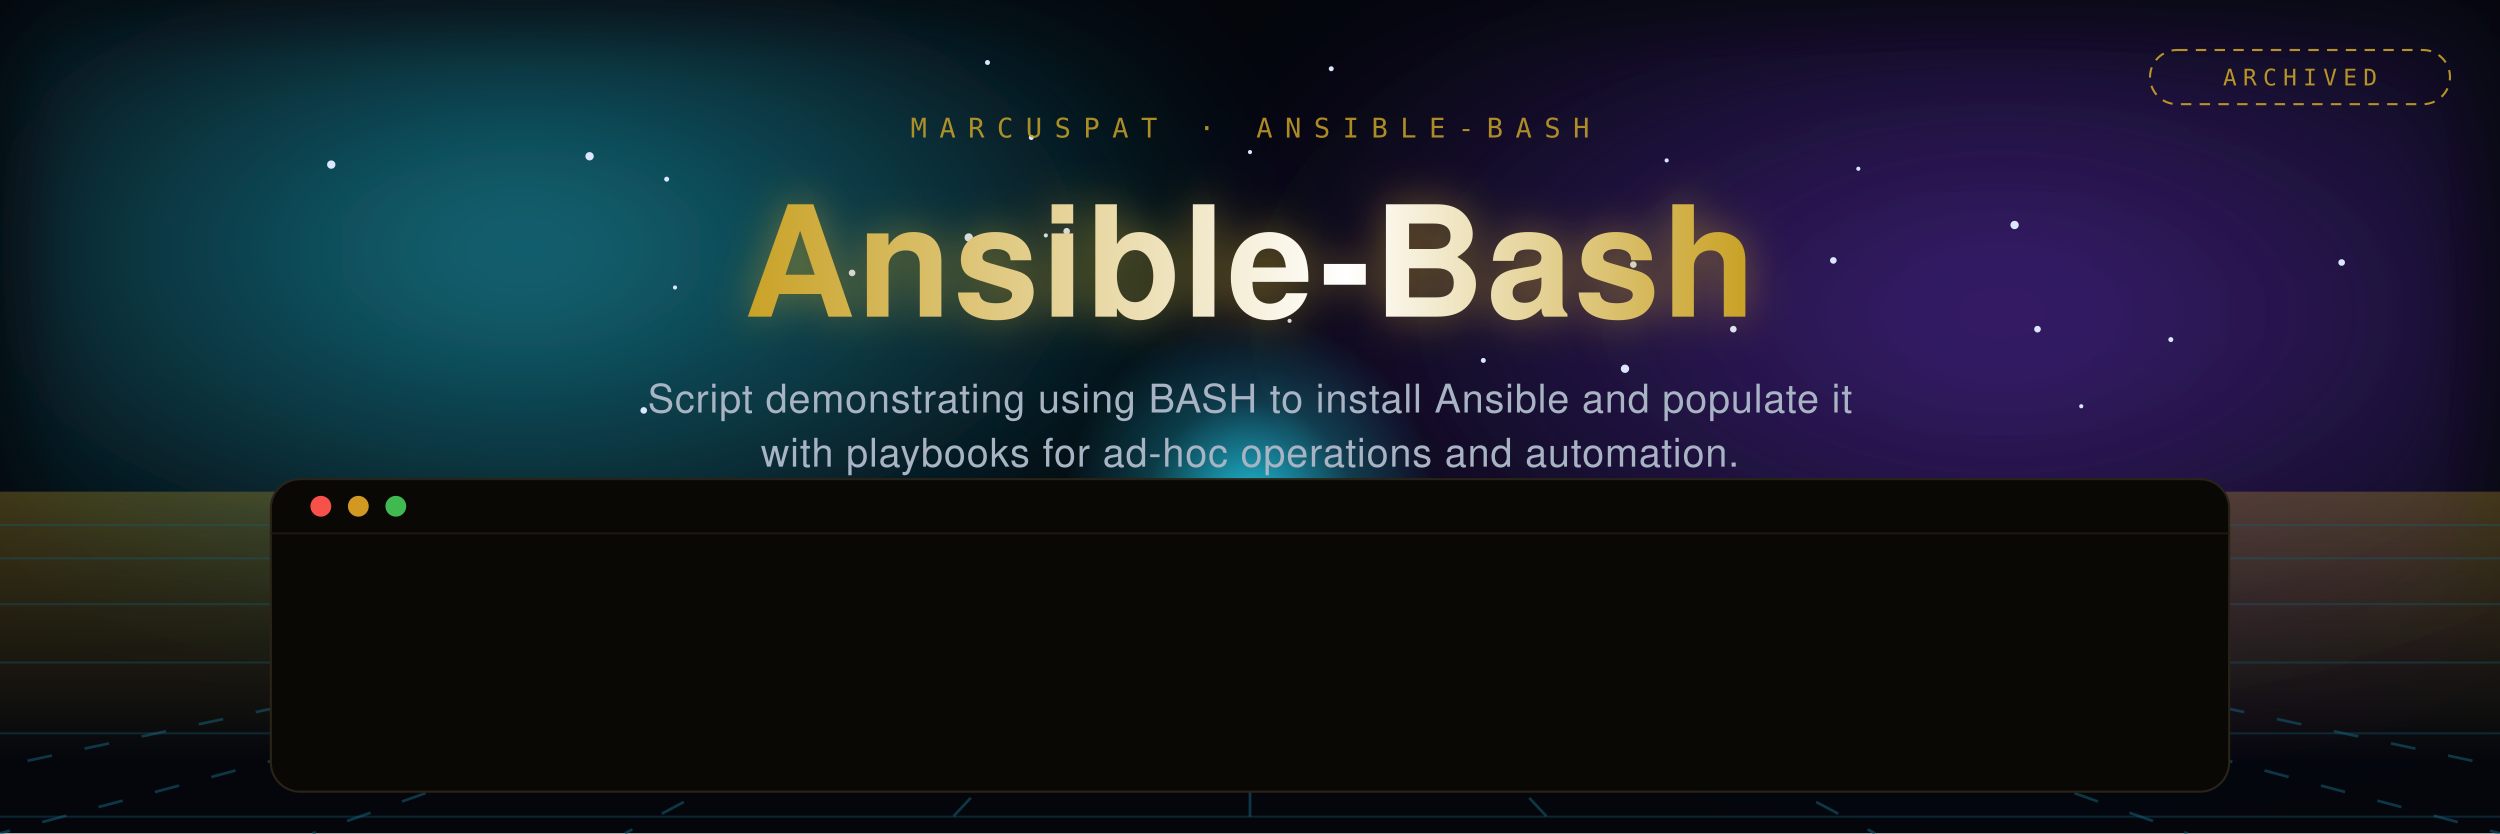
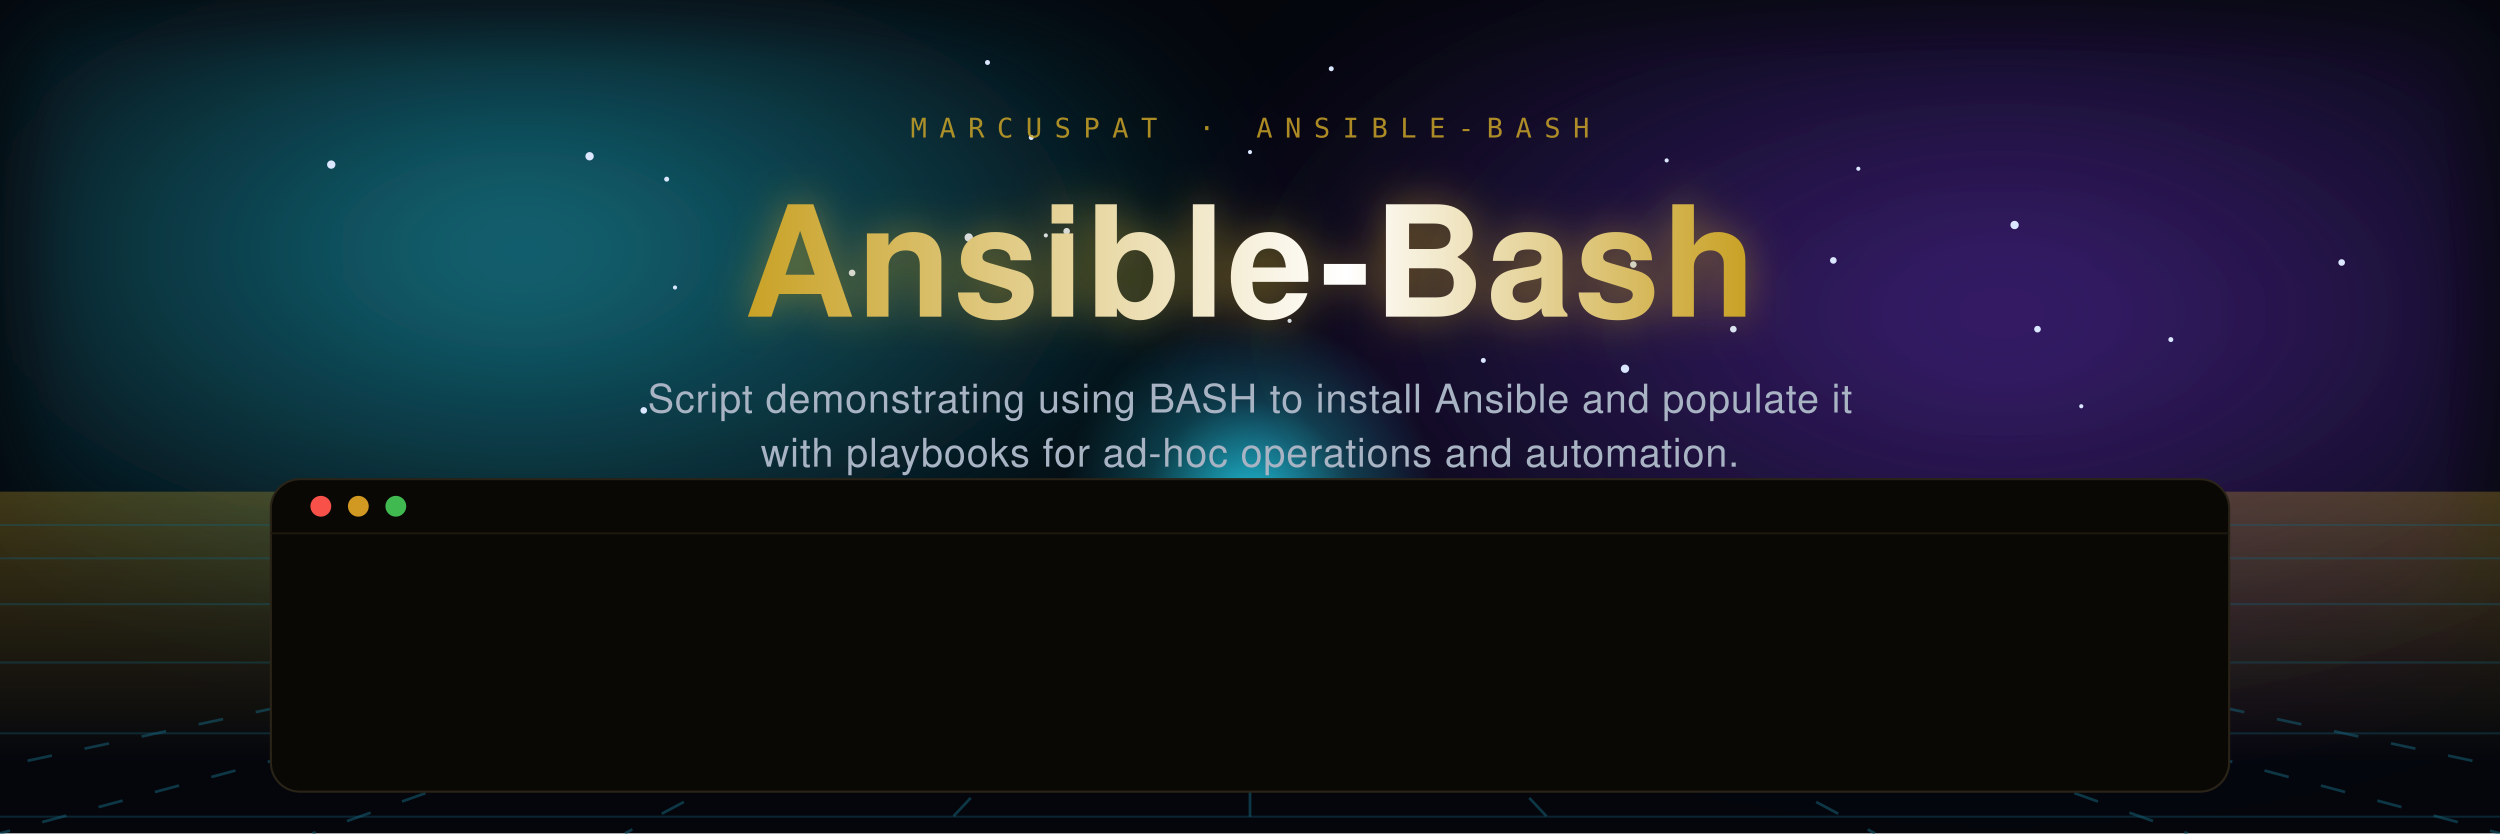
- <svg xmlns="http://www.w3.org/2000/svg" width="1200" height="400" viewBox="0 0 1200 400" role="img" aria-label="Ansible-Bash — Ansible-Bash">
+ <svg xmlns="http://www.w3.org/2000/svg" width="1200" height="400" viewBox="0 0 1200 400" role="img" aria-label="Ansible-Bash: Script demonstrating using BASH to install Ansible and populate it">
  <defs>
    <radialGradient id="aur1">
      <stop offset="0" stop-color="#22d3ee" stop-opacity="0.50" />
      <stop offset="1" stop-color="#22d3ee" stop-opacity="0" />
    </radialGradient>
    <radialGradient id="aur2">
      <stop offset="0" stop-color="#7c3aed" stop-opacity="0.45" />
      <stop offset="1" stop-color="#7c3aed" stop-opacity="0" />
    </radialGradient>
    <radialGradient id="orb">
      <stop offset="0" stop-color="#22d3ee" stop-opacity="0.9" />
      <stop offset="0.55" stop-color="#22d3ee" stop-opacity="0.25" />
      <stop offset="1" stop-color="#22d3ee" stop-opacity="0" />
    </radialGradient>
    <linearGradient id="tgrad" x1="0" x2="1">
      <stop offset="0" stop-color="#c9a227" />
      <stop offset="0.6" stop-color="#ffffff" />
      <stop offset="1" stop-color="#c9a227" />
    </linearGradient>
    <linearGradient id="beam" x1="0" x2="1">
      <stop offset="0" stop-color="#ffffff" stop-opacity="0" />
      <stop offset="0.5" stop-color="#ffffff" stop-opacity="0.45" />
      <stop offset="1" stop-color="#ffffff" stop-opacity="0" />
    </linearGradient>
    <linearGradient id="hglow" x1="0" x2="0" y1="0" y2="1">
      <stop offset="0" stop-color="#c9a227" stop-opacity="0.30" />
      <stop offset="1" stop-color="#c9a227" stop-opacity="0" />
    </linearGradient>
    <filter id="soft" x="-80%" y="-80%" width="260%" height="260%">
      <feGaussianBlur stdDeviation="30" />
    </filter>
    <filter id="glow" x="-80%" y="-80%" width="260%" height="260%">
      <feGaussianBlur stdDeviation="5" />
    </filter>
    <filter id="glow2" x="-80%" y="-80%" width="260%" height="260%">
      <feGaussianBlur stdDeviation="10" />
    </filter>
  </defs>
  <rect width="1200" height="400" fill="#04060c" />
  <ellipse cx="250" cy="120" rx="360" ry="190" fill="url(#aur1)" filter="url(#soft)">
    <animateTransform attributeName="transform" type="translate" values="0 0; 70 24; -40 12; 0 0" dur="26s" repeatCount="indefinite" />
  </ellipse>
  <ellipse cx="960" cy="150" rx="400" ry="210" fill="url(#aur2)" filter="url(#soft)">
    <animateTransform attributeName="transform" type="translate" values="0 0; -60 18; 34 -12; 0 0" dur="32s" repeatCount="indefinite" />
  </ellipse>
  <g>
    <circle cx="639" cy="33" r="1.2" fill="#dbe7ff">
      <animate attributeName="opacity" values="0.08;0.85;0.08" dur="3.27s" begin="-2.19s" repeatCount="indefinite" />
    </circle>
    <circle cx="465" cy="114" r="2" fill="#dbe7ff">
      <animate attributeName="opacity" values="0.08;0.85;0.08" dur="3.10s" begin="-3.41s" repeatCount="indefinite" />
    </circle>
    <circle cx="880" cy="125" r="1.6" fill="#dbe7ff">
      <animate attributeName="opacity" values="0.08;0.85;0.08" dur="2.29s" begin="-1.18s" repeatCount="indefinite" />
    </circle>
    <circle cx="474" cy="30" r="1.2" fill="#dbe7ff">
      <animate attributeName="opacity" values="0.08;0.85;0.08" dur="3.88s" begin="-2.44s" repeatCount="indefinite" />
    </circle>
    <circle cx="409" cy="131" r="1.6" fill="#dbe7ff">
      <animate attributeName="opacity" values="0.08;0.85;0.08" dur="2.91s" begin="-4.50s" repeatCount="indefinite" />
    </circle>
    <circle cx="502" cy="113" r="1" fill="#dbe7ff">
      <animate attributeName="opacity" values="0.08;0.85;0.08" dur="3.90s" begin="-3.64s" repeatCount="indefinite" />
    </circle>
    <circle cx="600" cy="73" r="1" fill="#dbe7ff">
      <animate attributeName="opacity" values="0.08;0.85;0.08" dur="3.80s" begin="-4.12s" repeatCount="indefinite" />
    </circle>
    <circle cx="619" cy="154" r="1" fill="#dbe7ff">
      <animate attributeName="opacity" values="0.08;0.85;0.08" dur="2.81s" begin="-2.74s" repeatCount="indefinite" />
    </circle>
    <circle cx="892" cy="81" r="1" fill="#dbe7ff">
      <animate attributeName="opacity" values="0.08;0.85;0.08" dur="4.16s" begin="-0.12s" repeatCount="indefinite" />
    </circle>
    <circle cx="324" cy="138" r="1" fill="#dbe7ff">
      <animate attributeName="opacity" values="0.08;0.85;0.08" dur="3.12s" begin="-0.47s" repeatCount="indefinite" />
    </circle>
    <circle cx="1042" cy="163" r="1.2" fill="#dbe7ff">
      <animate attributeName="opacity" values="0.08;0.85;0.08" dur="3.28s" begin="-1.71s" repeatCount="indefinite" />
    </circle>
    <circle cx="1124" cy="126" r="1.6" fill="#dbe7ff">
      <animate attributeName="opacity" values="0.08;0.85;0.08" dur="3.37s" begin="-0.38s" repeatCount="indefinite" />
    </circle>
    <circle cx="283" cy="75" r="2" fill="#dbe7ff">
      <animate attributeName="opacity" values="0.08;0.85;0.08" dur="3.50s" begin="-2.31s" repeatCount="indefinite" />
    </circle>
    <circle cx="999" cy="195" r="1" fill="#dbe7ff">
      <animate attributeName="opacity" values="0.08;0.85;0.08" dur="2.75s" begin="-0.14s" repeatCount="indefinite" />
    </circle>
    <circle cx="780" cy="177" r="2" fill="#dbe7ff">
      <animate attributeName="opacity" values="0.08;0.85;0.08" dur="4.15s" begin="-1.80s" repeatCount="indefinite" />
    </circle>
    <circle cx="967" cy="108" r="2" fill="#dbe7ff">
      <animate attributeName="opacity" values="0.08;0.85;0.08" dur="2.50s" begin="-1.18s" repeatCount="indefinite" />
    </circle>
    <circle cx="784" cy="127" r="1.6" fill="#dbe7ff">
      <animate attributeName="opacity" values="0.08;0.85;0.08" dur="3.08s" begin="-0.81s" repeatCount="indefinite" />
    </circle>
    <circle cx="159" cy="79" r="2" fill="#dbe7ff">
      <animate attributeName="opacity" values="0.08;0.85;0.08" dur="4.45s" begin="-3.34s" repeatCount="indefinite" />
    </circle>
    <circle cx="309" cy="197" r="1.6" fill="#dbe7ff">
      <animate attributeName="opacity" values="0.08;0.85;0.08" dur="4.14s" begin="-3.44s" repeatCount="indefinite" />
    </circle>
    <circle cx="495" cy="66" r="1.2" fill="#dbe7ff">
      <animate attributeName="opacity" values="0.08;0.85;0.08" dur="3.46s" begin="-2.93s" repeatCount="indefinite" />
    </circle>
    <circle cx="320" cy="86" r="1.2" fill="#dbe7ff">
      <animate attributeName="opacity" values="0.08;0.85;0.08" dur="2.43s" begin="-0.99s" repeatCount="indefinite" />
    </circle>
    <circle cx="978" cy="158" r="1.6" fill="#dbe7ff">
      <animate attributeName="opacity" values="0.08;0.85;0.08" dur="3.68s" begin="-1.56s" repeatCount="indefinite" />
    </circle>
    <circle cx="712" cy="173" r="1.2" fill="#dbe7ff">
      <animate attributeName="opacity" values="0.08;0.85;0.08" dur="2.45s" begin="-2.27s" repeatCount="indefinite" />
    </circle>
    <circle cx="800" cy="77" r="1" fill="#dbe7ff">
      <animate attributeName="opacity" values="0.08;0.85;0.08" dur="2.82s" begin="-0.11s" repeatCount="indefinite" />
    </circle>
    <circle cx="832" cy="158" r="1.6" fill="#dbe7ff">
      <animate attributeName="opacity" values="0.08;0.85;0.08" dur="2.87s" begin="-4.06s" repeatCount="indefinite" />
    </circle>
    <circle cx="512" cy="111" r="1.6" fill="#dbe7ff">
      <animate attributeName="opacity" values="0.08;0.85;0.08" dur="3.95s" begin="-2.72s" repeatCount="indefinite" />
    </circle>
  </g>
  <rect x="0" y="236" width="1200" height="130" fill="url(#hglow)">
    <animate attributeName="opacity" values="0.45;0.9;0.45" dur="7s" repeatCount="indefinite" />
  </rect>
  <circle cx="600" cy="242" r="90" fill="url(#orb)">
    <animate attributeName="r" values="78;110;78" dur="6s" repeatCount="indefinite" />
  </circle>
  <path d="M600 240 L-150 400 M600 240 L0 400 M600 240 L150 400 M600 240 L300 400 M600 240 L450 400 M600 240 L600 400 M600 240 L750 400 M600 240 L900 400 M600 240 L1050 400 M600 240 L1200 400 M600 240 L1350 400" stroke="#155e75" stroke-width="1.3" opacity="0.55" fill="none" stroke-dasharray="12 16">
    <animate attributeName="stroke-dashoffset" values="0;-56" dur="0.9s" repeatCount="indefinite" />
  </path>
  <path d="M0 252 H1200 M0 268 H1200 M0 290 H1200 M0 318 H1200 M0 352 H1200 M0 392 H1200" stroke="#155e75" stroke-width="1" opacity="0.35" fill="none" />
  <circle cx="600" cy="241" r="4" fill="#c9a227" filter="url(#glow2)">
    <animate attributeName="opacity" values="0.6;1;0.6" dur="2.6s" repeatCount="indefinite" />
  </circle>
  <rect x="-260" y="-90" width="170" height="580" fill="url(#beam)" opacity="0.10" filter="url(#soft)" transform="rotate(14)">
    <animateTransform attributeName="transform" type="translate" additive="sum" values="-350 0;1750 0" dur="7s" repeatCount="indefinite" />
  </rect>
  <rect x="-260" y="-90" width="170" height="580" fill="url(#beam)" opacity="0.07" filter="url(#soft)" transform="rotate(14)">
    <animateTransform attributeName="transform" type="translate" additive="sum" values="-350 0;1750 0" dur="7s" begin="-3.4s" repeatCount="indefinite" />
  </rect>
  <text x="600" y="66" text-anchor="middle" font-family="ui-monospace,Menlo,Consolas,monospace" font-size="13" letter-spacing="6" fill="#c9a227" opacity="0.85">MARCUSPAT · ANSIBLE-BASH</text>
  <text x="600" y="152" text-anchor="middle" font-family="-apple-system,Segoe UI,Helvetica,Arial,sans-serif" font-size="74" font-weight="800" letter-spacing="1" fill="#c9a227" opacity="0.55" filter="url(#glow2)">Ansible-Bash</text>
  <text x="600" y="152" text-anchor="middle" font-family="-apple-system,Segoe UI,Helvetica,Arial,sans-serif" font-size="74" font-weight="800" letter-spacing="1" fill="url(#tgrad)">Ansible-Bash</text>
  <text x="600" y="198" text-anchor="middle" font-family="-apple-system,Segoe UI,Helvetica,Arial,sans-serif" font-size="19" letter-spacing="0.4" fill="#a8b3c4">Script demonstrating using BASH to install Ansible and populate it</text>
  <text x="600" y="224" text-anchor="middle" font-family="-apple-system,Segoe UI,Helvetica,Arial,sans-serif" font-size="19" letter-spacing="0.4" fill="#a8b3c4">with playbooks for ad-hoc operations and automation.</text>
-   <g opacity="0.9">
-     <rect x="1032" y="24" width="144" height="26" rx="13" fill="none" stroke="#c9a227" stroke-dasharray="5 4">
-       <animate attributeName="stroke-dashoffset" values="0;-18" dur="2.4s" repeatCount="indefinite" />
-     </rect>
-     <text x="1104" y="41" text-anchor="middle" font-family="ui-monospace,Menlo,Consolas,monospace" font-size="11" letter-spacing="3" fill="#c9a227">ARCHIVED</text>
-   </g>
  <g transform="translate(600,308)">
    <rect x="-470" y="-78" width="940" height="150" rx="14" fill="#0a0805" stroke="#2a2317" />
    <line x1="-470" y1="-52" x2="470" y2="-52" stroke="#1c1810" />
    <circle cx="-446" cy="-65" r="5" fill="#f85149" />
    <circle cx="-428" cy="-65" r="5" fill="#d29922" />
    <circle cx="-410" cy="-65" r="5" fill="#3fb950" />
    <g font-family="ui-monospace,Menlo,Consolas,monospace" font-size="16">
      <text x="-440" y="-24" fill="#d4c9a8" opacity="0">$ bash install-ansible.sh<animate attributeName="opacity" calcMode="discrete" values="0;1" keyTimes="0;0.08" dur="6s" repeatCount="indefinite" />
      </text>
      <text x="-440" y="8" fill="#3fb950" opacity="0">✓ ansible installed<animate attributeName="opacity" calcMode="discrete" values="0;1" keyTimes="0;0.36" dur="6s" repeatCount="indefinite" />
      </text>
      <text x="-440" y="40" fill="#3fb950" opacity="0">✓ playbooks populated<animate attributeName="opacity" calcMode="discrete" values="0;1" keyTimes="0;0.62" dur="6s" repeatCount="indefinite" />
      </text>
    </g>
    <g transform="translate(330,0)" opacity="0">
      <circle r="34" fill="none" stroke="#c9a227" stroke-width="2.5" stroke-dasharray="10 7" filter="url(#glow)">
        <animateTransform attributeName="transform" type="rotate" values="0;360" dur="10s" repeatCount="indefinite" />
      </circle>
      <text y="6" font-family="ui-monospace,Menlo,Consolas,monospace" font-size="14" fill="#d4c9a8" text-anchor="middle">ready</text>
      <animate attributeName="opacity" calcMode="discrete" values="0;1" keyTimes="0;0.62" dur="6s" repeatCount="indefinite" />
    </g>
  </g>
</svg>
